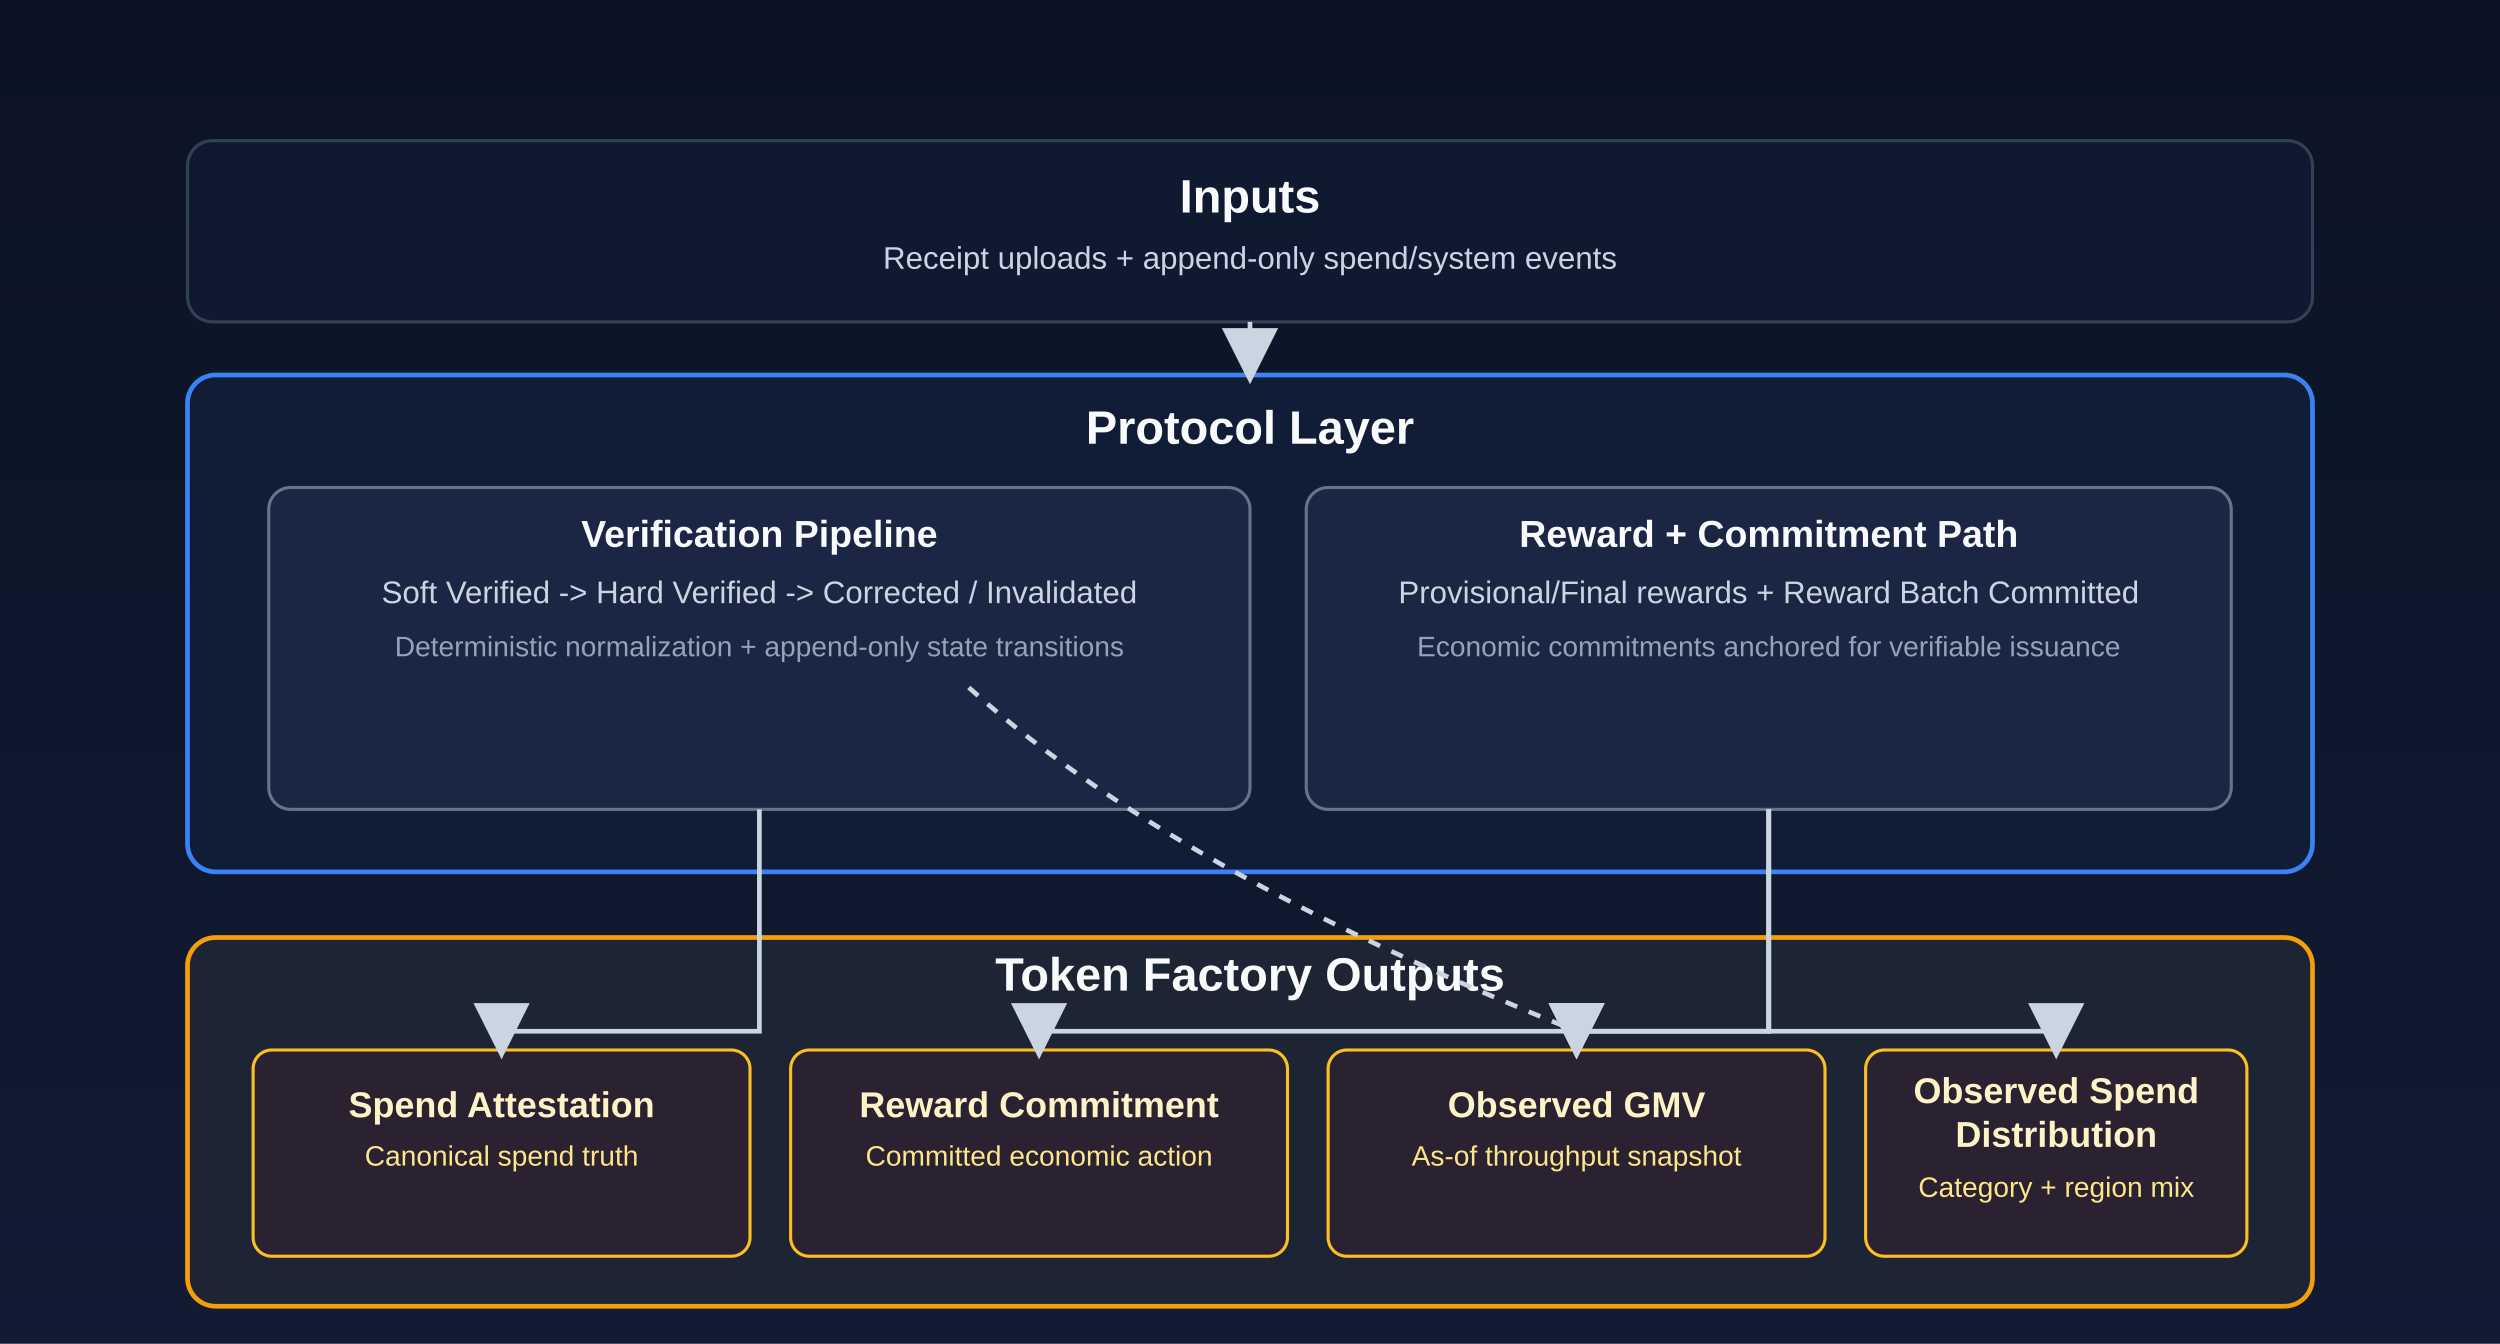
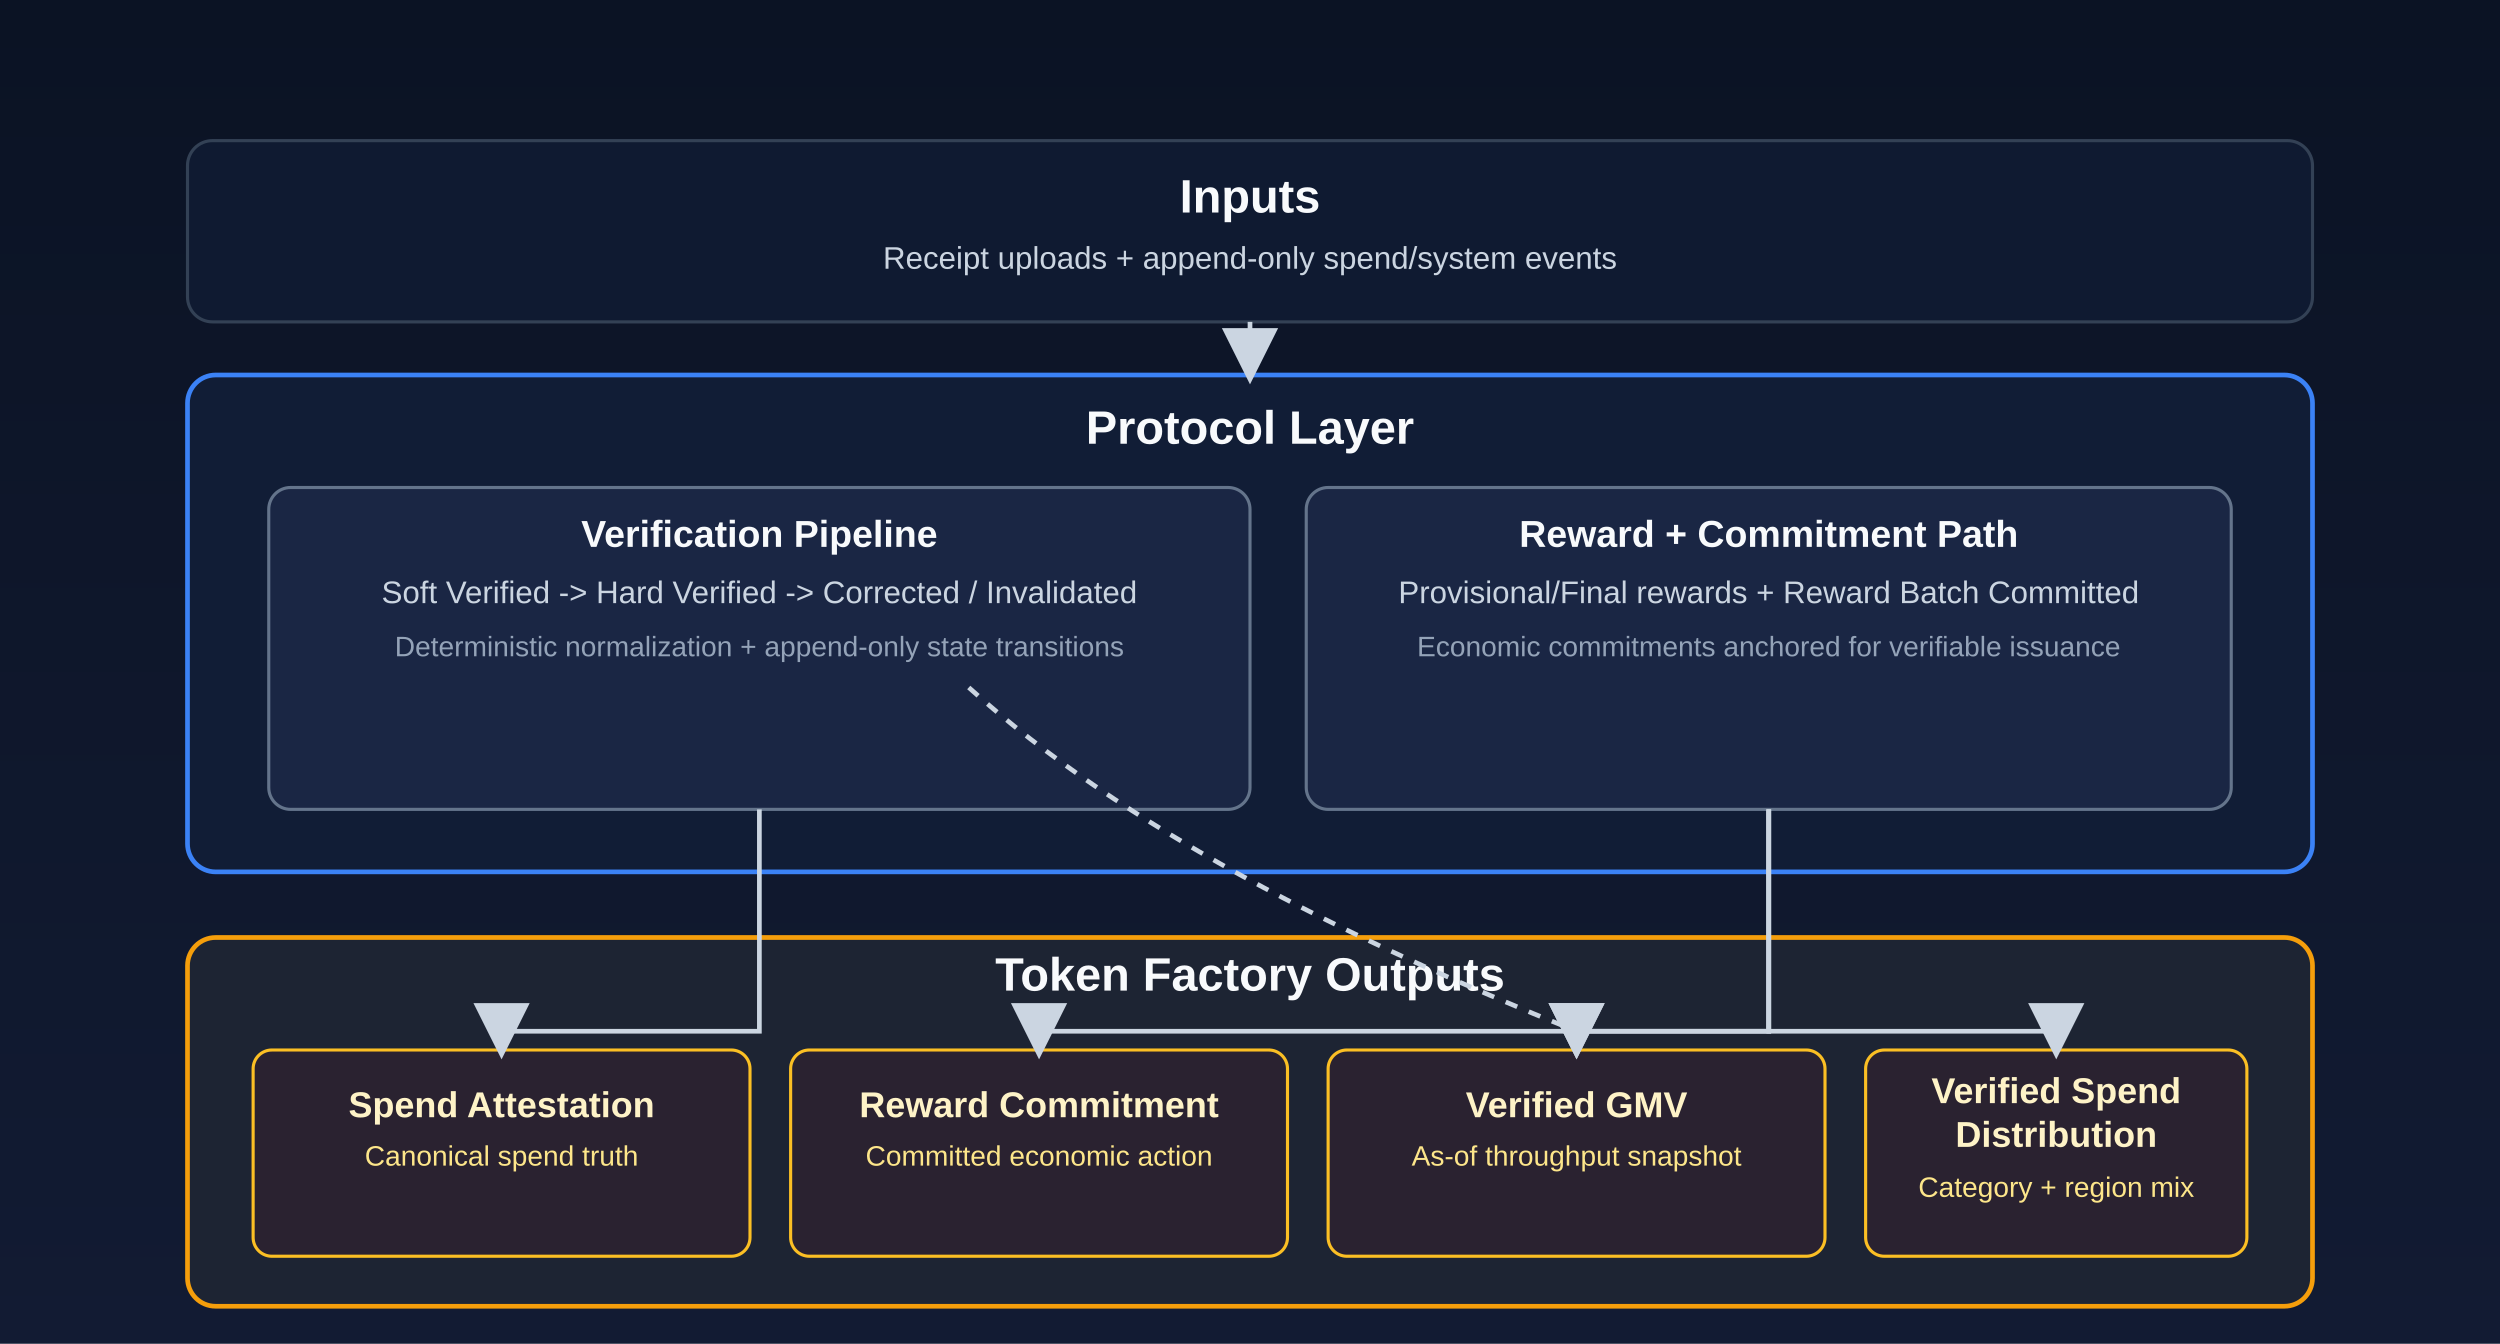
<svg xmlns="http://www.w3.org/2000/svg" viewBox="0 0 1600 860" role="img" aria-labelledby="title desc">
  <defs>
    <linearGradient id="bg" x1="0" y1="0" x2="0" y2="1">
      <stop offset="0%" stop-color="#0b1324" />
      <stop offset="100%" stop-color="#121b33" />
    </linearGradient>
    <marker id="arrow" markerWidth="12" markerHeight="12" refX="10" refY="6" orient="auto" markerUnits="strokeWidth">
      <path d="M0,0 L12,6 L0,12 z" fill="#cbd5e1" />
    </marker>
    <style>
      .section-title { font: 700 30px 'Segoe UI', Arial, sans-serif; fill: #f8fafc; }
      .box-title { font: 700 24px 'Segoe UI', Arial, sans-serif; fill: #f8fafc; }
      .box-text { font: 500 20px 'Segoe UI', Arial, sans-serif; fill: #cbd5e1; }
      .token-title { font: 700 23px 'Segoe UI', Arial, sans-serif; fill: #fef3c7; }
      .token-text { font: 500 18px 'Segoe UI', Arial, sans-serif; fill: #fde68a; }
      .line { stroke: #cbd5e1; stroke-width: 3; fill: none; marker-end: url(#arrow); }
      .dashed { stroke-dasharray: 8 8; }
      .muted { fill: #94a3b8; font: 500 18px 'Segoe UI', Arial, sans-serif; }
    </style>
  </defs>
  <rect x="0" y="0" width="1600" height="860" fill="url(#bg)" />
  <rect x="120" y="90" width="1360" height="116" rx="16" fill="#0f1a31" stroke="#334155" stroke-width="2" />
  <text x="800" y="136" class="section-title" text-anchor="middle">Inputs</text>
  <text x="800" y="172" class="box-text" text-anchor="middle">Receipt uploads + append-only spend/system events</text>
  <rect x="120" y="240" width="1360" height="318" rx="18" fill="#111d36" stroke="#3b82f6" stroke-width="3" />
  <text x="800" y="284" class="section-title" text-anchor="middle">Protocol Layer</text>
  <rect x="172" y="312" width="628" height="206" rx="14" fill="#1a2644" stroke="#64748b" stroke-width="2" />
  <text x="486" y="350" class="box-title" text-anchor="middle">Verification Pipeline</text>
  <text x="486" y="386" class="box-text" text-anchor="middle">Soft Verified -&gt; Hard Verified -&gt; Corrected / Invalidated</text>
  <text x="486" y="420" class="muted" text-anchor="middle">Deterministic normalization + append-only state transitions</text>
  <rect x="836" y="312" width="592" height="206" rx="14" fill="#1a2644" stroke="#64748b" stroke-width="2" />
  <text x="1132" y="350" class="box-title" text-anchor="middle">Reward + Commitment Path</text>
  <text x="1132" y="386" class="box-text" text-anchor="middle">Provisional/Final rewards + Reward Batch Committed</text>
  <text x="1132" y="420" class="muted" text-anchor="middle">Economic commitments anchored for verifiable issuance</text>
  <rect x="120" y="600" width="1360" height="236" rx="18" fill="#1d2433" stroke="#f59e0b" stroke-width="3" />
  <text x="800" y="634" class="section-title" text-anchor="middle">Token Factory Outputs</text>
  <rect x="162" y="672" width="318" height="132" rx="12" fill="#2a2230" stroke="#fbbf24" stroke-width="2" />
  <text x="321" y="715" class="token-title" text-anchor="middle">Spend Attestation</text>
  <text x="321" y="746" class="token-text" text-anchor="middle">Canonical spend truth</text>
  <rect x="506" y="672" width="318" height="132" rx="12" fill="#2a2230" stroke="#fbbf24" stroke-width="2" />
  <text x="665" y="715" class="token-title" text-anchor="middle">Reward Commitment</text>
  <text x="665" y="746" class="token-text" text-anchor="middle">Committed economic action</text>
  <rect x="850" y="672" width="318" height="132" rx="12" fill="#2a2230" stroke="#fbbf24" stroke-width="2" />
-   <text x="1009" y="715" class="token-title" text-anchor="middle">Observed GMV</text>
+   <text x="1009" y="715" class="token-title" text-anchor="middle">Verified GMV</text>
  <text x="1009" y="746" class="token-text" text-anchor="middle">As-of throughput snapshot</text>
  <rect x="1194" y="672" width="244" height="132" rx="12" fill="#2a2230" stroke="#fbbf24" stroke-width="2" />
-   <text x="1316" y="706" class="token-title" text-anchor="middle">Observed Spend</text>
+   <text x="1316" y="706" class="token-title" text-anchor="middle">Verified Spend</text>
  <text x="1316" y="734" class="token-title" text-anchor="middle">Distribution</text>
  <text x="1316" y="766" class="token-text" text-anchor="middle">Category + region mix</text>
  <path class="line" d="M800 206 L800 240" />
  <path class="line" d="M486 518 L486 660 L321 660 L321 672" />
  <path class="line" d="M1132 518 L1132 660 L665 660 L665 672" />
  <path class="line" d="M1132 518 L1132 660 L1009 660 L1009 672" />
  <path class="line" d="M1132 518 L1132 660 L1316 660 L1316 672" />
  <path class="line dashed" d="M620 440 C720 530 860 600 1009 660 L1009 672" />
</svg>
